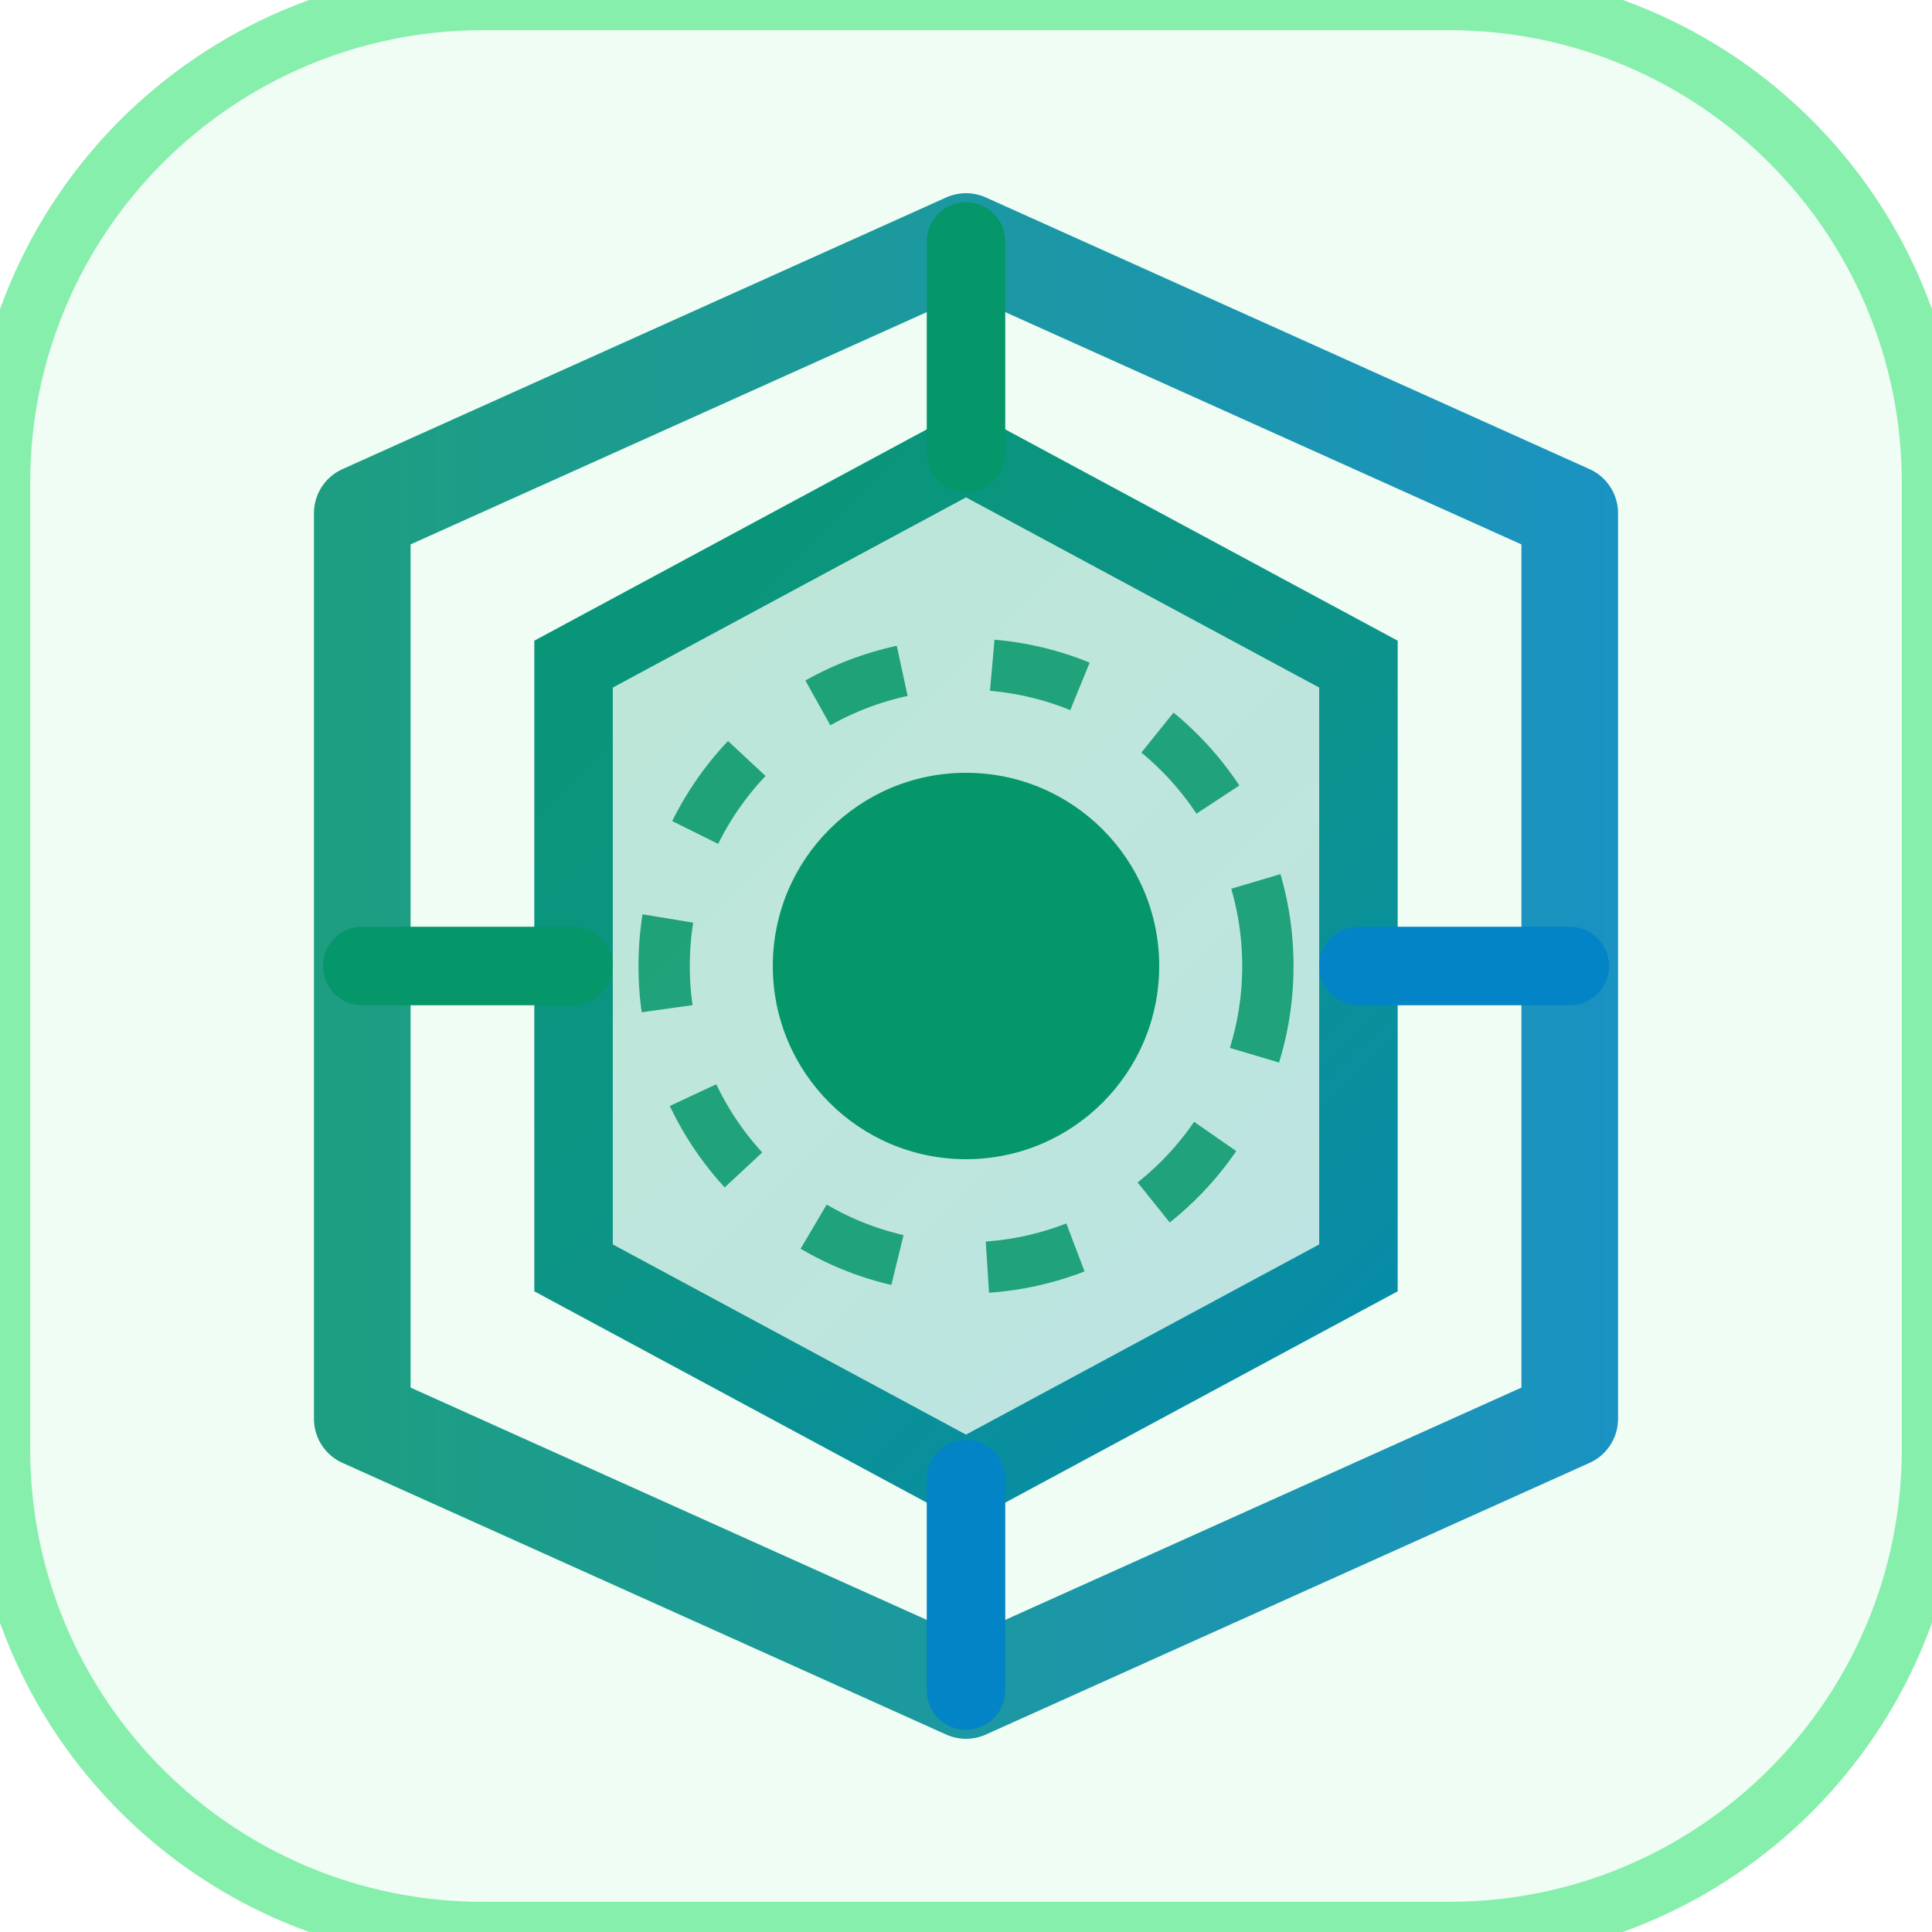
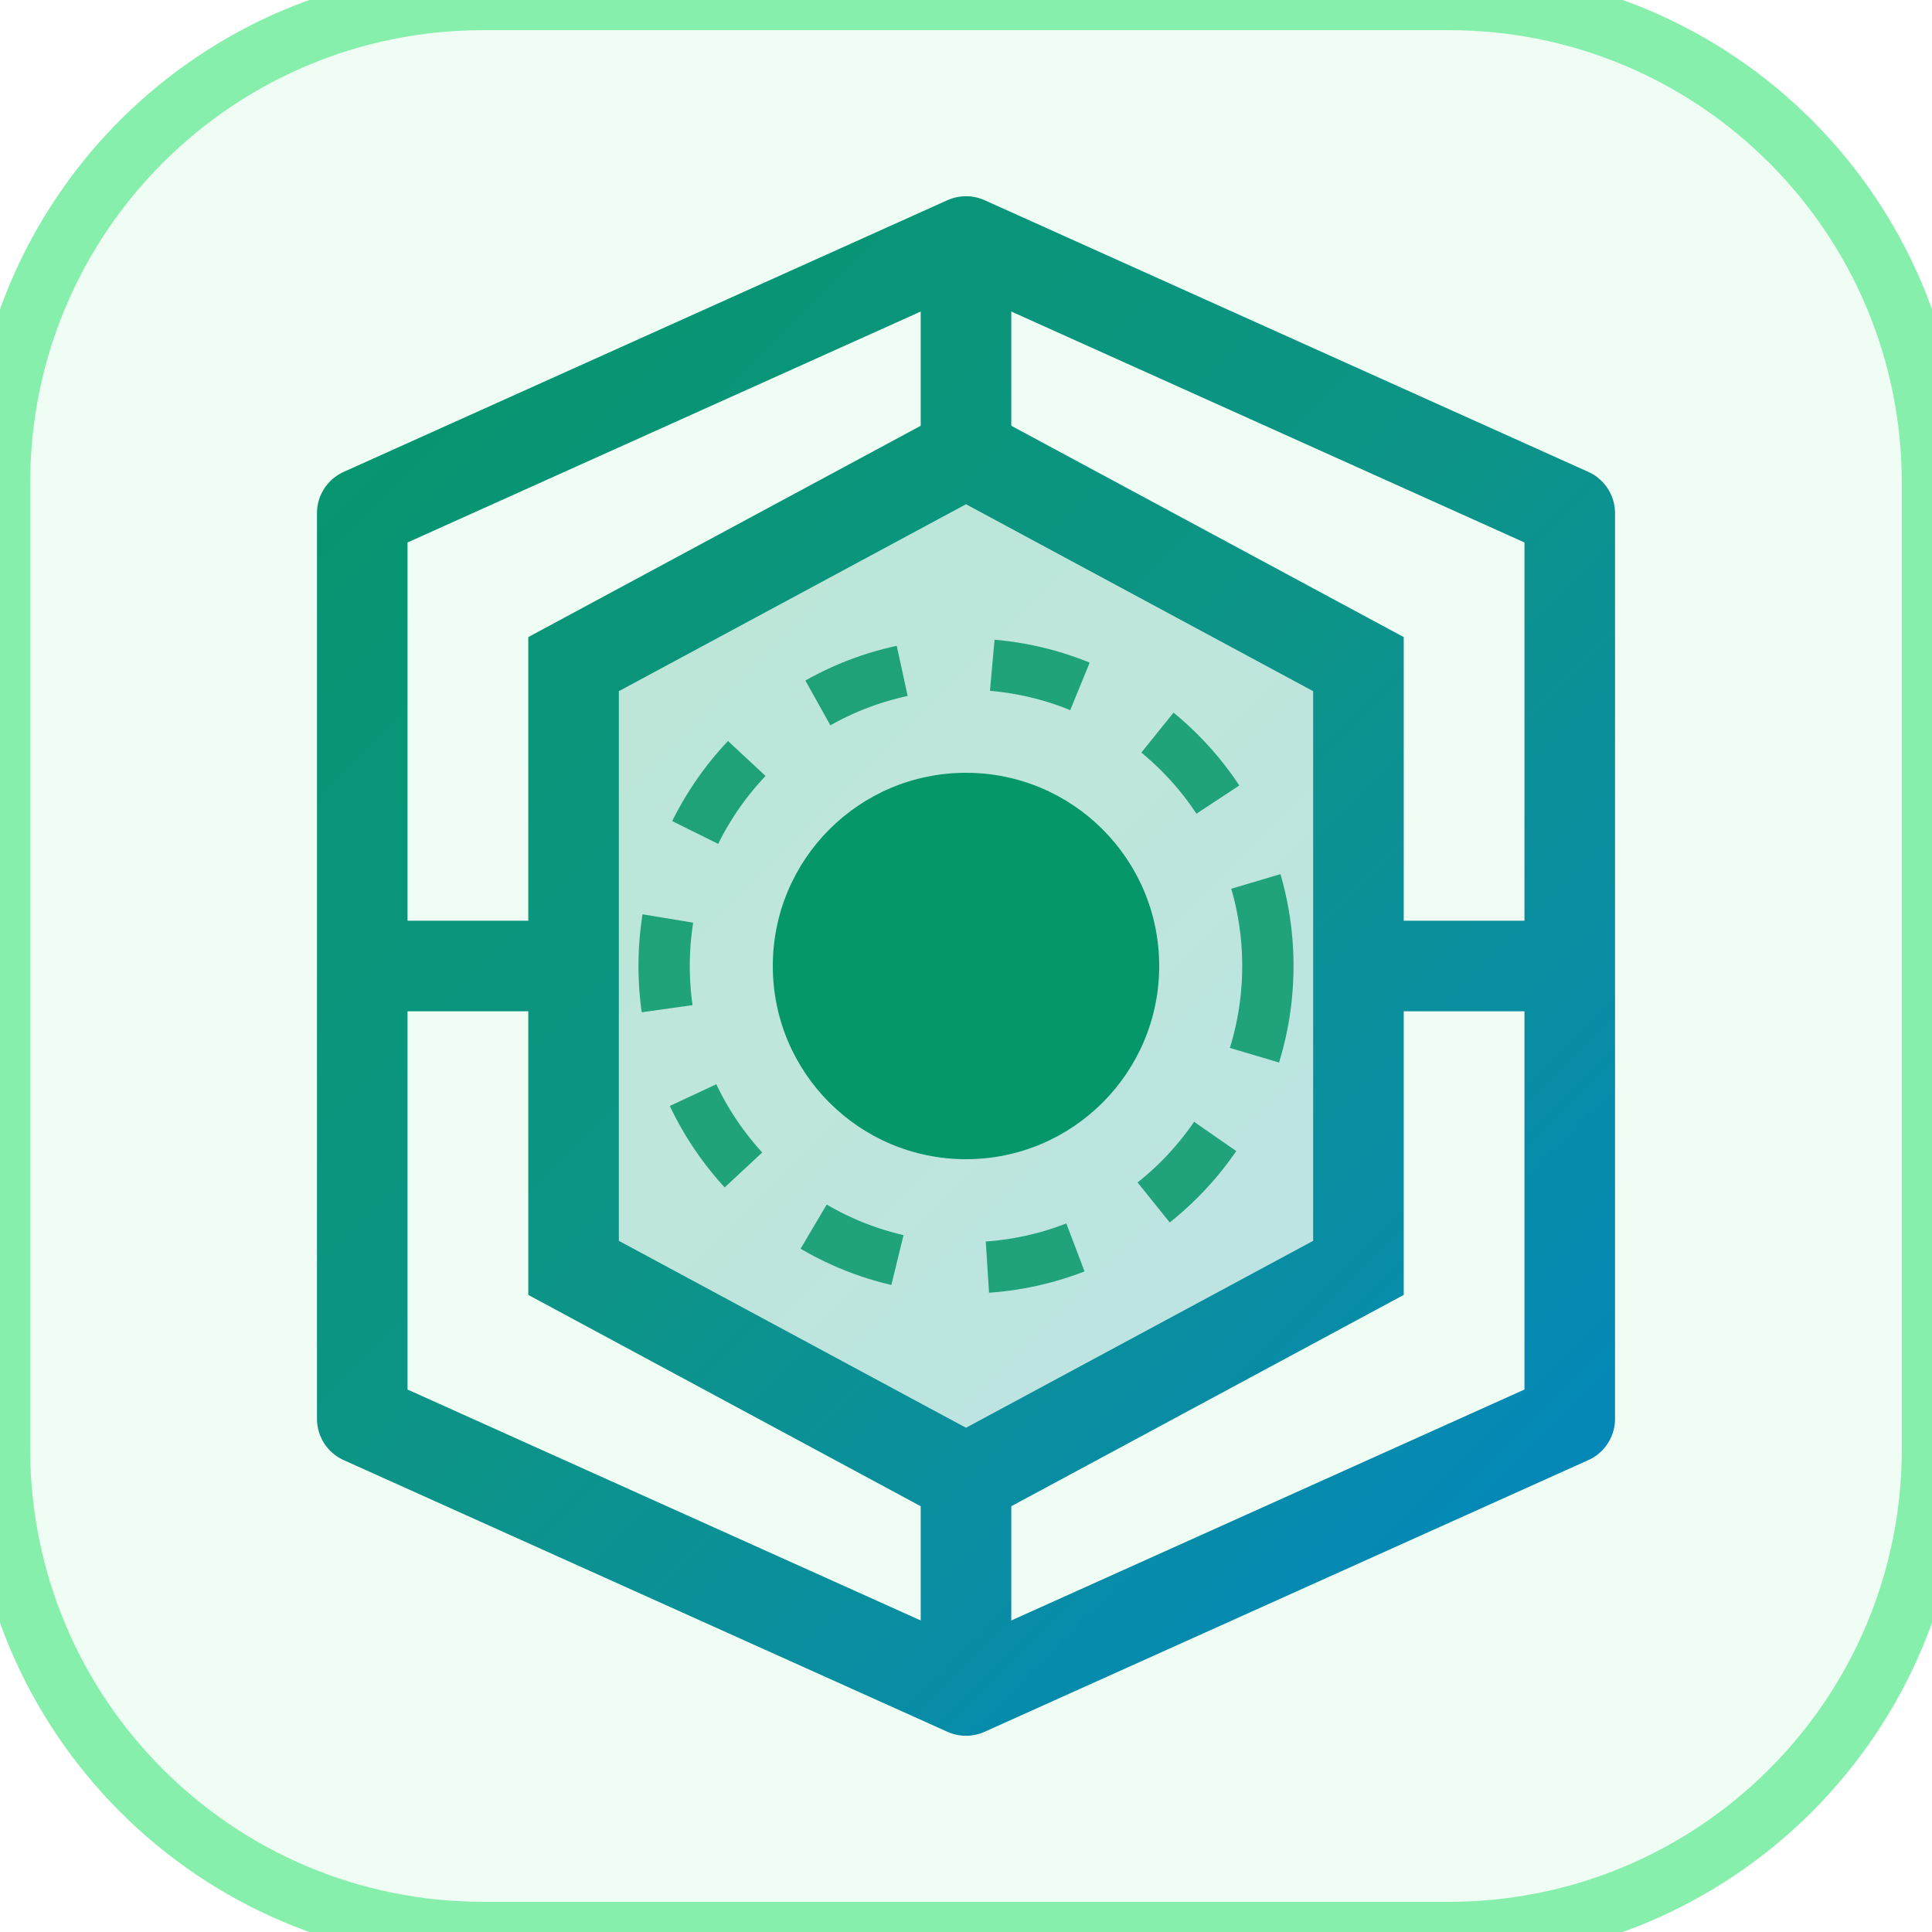
<svg xmlns="http://www.w3.org/2000/svg" viewBox="0 0 32 32" fill="none">
  <style>
    .bg-surface { fill: #f0fdf4; stroke: #86efac; stroke-width: 1px; }
    .gem-stop-1 { stop-color: #059669; }
    .gem-stop-2 { stop-color: #0d9488; }
    .gem-stop-3 { stop-color: #0284c7; }
    .orb-stop-1 { stop-color: #059669; }
    .orb-stop-2 { stop-color: #0284c7; }
    .nucleus { fill: #059669; }
    .nucleus-ring { stroke: #059669; opacity: 0.85; }
    .ray-emerald { stroke: #059669; }
    .ray-cyan { stroke: #0284c7; }
    @media (prefers-color-scheme: dark) {
      .bg-surface { fill: #07090e; stroke: rgba(16, 185, 129, 0.35); stroke-width: 1px; }
      .gem-stop-1 { stop-color: #34d399; }
      .gem-stop-2 { stop-color: #10b981; }
      .gem-stop-3 { stop-color: #06b6d4; }
      .orb-stop-1 { stop-color: #10b981; }
      .orb-stop-2 { stop-color: #38bdf8; }
      .nucleus { fill: #34d399; }
      .nucleus-ring { stroke: #34d399; opacity: 0.8; }
      .ray-emerald { stroke: #34d399; }
      .ray-cyan { stroke: #06b6d4; }
    }
  </style>
  <defs>
    <linearGradient id="nmGemGrad" x1="4" y1="4" x2="28" y2="28" gradientUnits="userSpaceOnUse">
      <stop class="gem-stop-1" />
      <stop offset="0.5" class="gem-stop-2" />
      <stop offset="1" class="gem-stop-3" />
    </linearGradient>
    <linearGradient id="nmOrbitGrad" x1="2" y1="16" x2="30" y2="16" gradientUnits="userSpaceOnUse">
      <stop class="orb-stop-1" />
      <stop offset="1" class="orb-stop-2" />
    </linearGradient>
  </defs>
  <rect class="bg-surface" width="32" height="32" rx="8" />
-   <polygon points="16,4 26,8.5 26,23.5 16,28 6,23.5 6,8.5" stroke="url(#nmOrbitGrad)" stroke-width="1.6" stroke-linecap="round" stroke-linejoin="round" opacity="0.9" />
-   <polygon points="16,7.5 22.5,11 22.5,21 16,24.5 9.5,21 9.5,11" fill="url(#nmGemGrad)" fill-opacity="0.22" stroke="url(#nmGemGrad)" stroke-width="1.3" />
+   <polygon points="16,4 26,8.5 26,23.5 16,28 6,23.5 6,8.5" stroke="url(#nmGemGrad)" stroke-width="1.5" stroke-linecap="round" stroke-linejoin="round" />
+   <polygon points="16,7.5 22.5,11 22.5,21 16,24.5 9.5,21 9.5,11" fill="url(#nmGemGrad)" fill-opacity="0.22" stroke="url(#nmGemGrad)" stroke-width="1.5" />
  <circle class="nucleus" cx="16" cy="16" r="3.2" />
  <circle class="nucleus-ring" cx="16" cy="16" r="5" stroke-width="0.85" stroke-dasharray="1.5 1.5" />
-   <line class="ray-emerald" x1="16" y1="4" x2="16" y2="7.5" stroke-width="1.3" stroke-linecap="round" />
-   <line class="ray-cyan" x1="16" y1="24.5" x2="16" y2="28" stroke-width="1.3" stroke-linecap="round" />
-   <line class="ray-emerald" x1="6" y1="16" x2="9.5" y2="16" stroke-width="1.3" stroke-linecap="round" />
-   <line class="ray-cyan" x1="22.5" y1="16" x2="26" y2="16" stroke-width="1.3" stroke-linecap="round" />
+   <line stroke="url(#nmGemGrad)" x1="16" y1="4" x2="16" y2="7.5" stroke-width="1.5" stroke-linecap="butt" />
+   <line stroke="url(#nmGemGrad)" x1="16" y1="24.5" x2="16" y2="28" stroke-width="1.5" stroke-linecap="butt" />
+   <line stroke="url(#nmGemGrad)" x1="6" y1="16" x2="9.5" y2="16" stroke-width="1.5" stroke-linecap="butt" />
+   <line stroke="url(#nmGemGrad)" x1="22.5" y1="16" x2="26" y2="16" stroke-width="1.5" stroke-linecap="butt" />
</svg>
